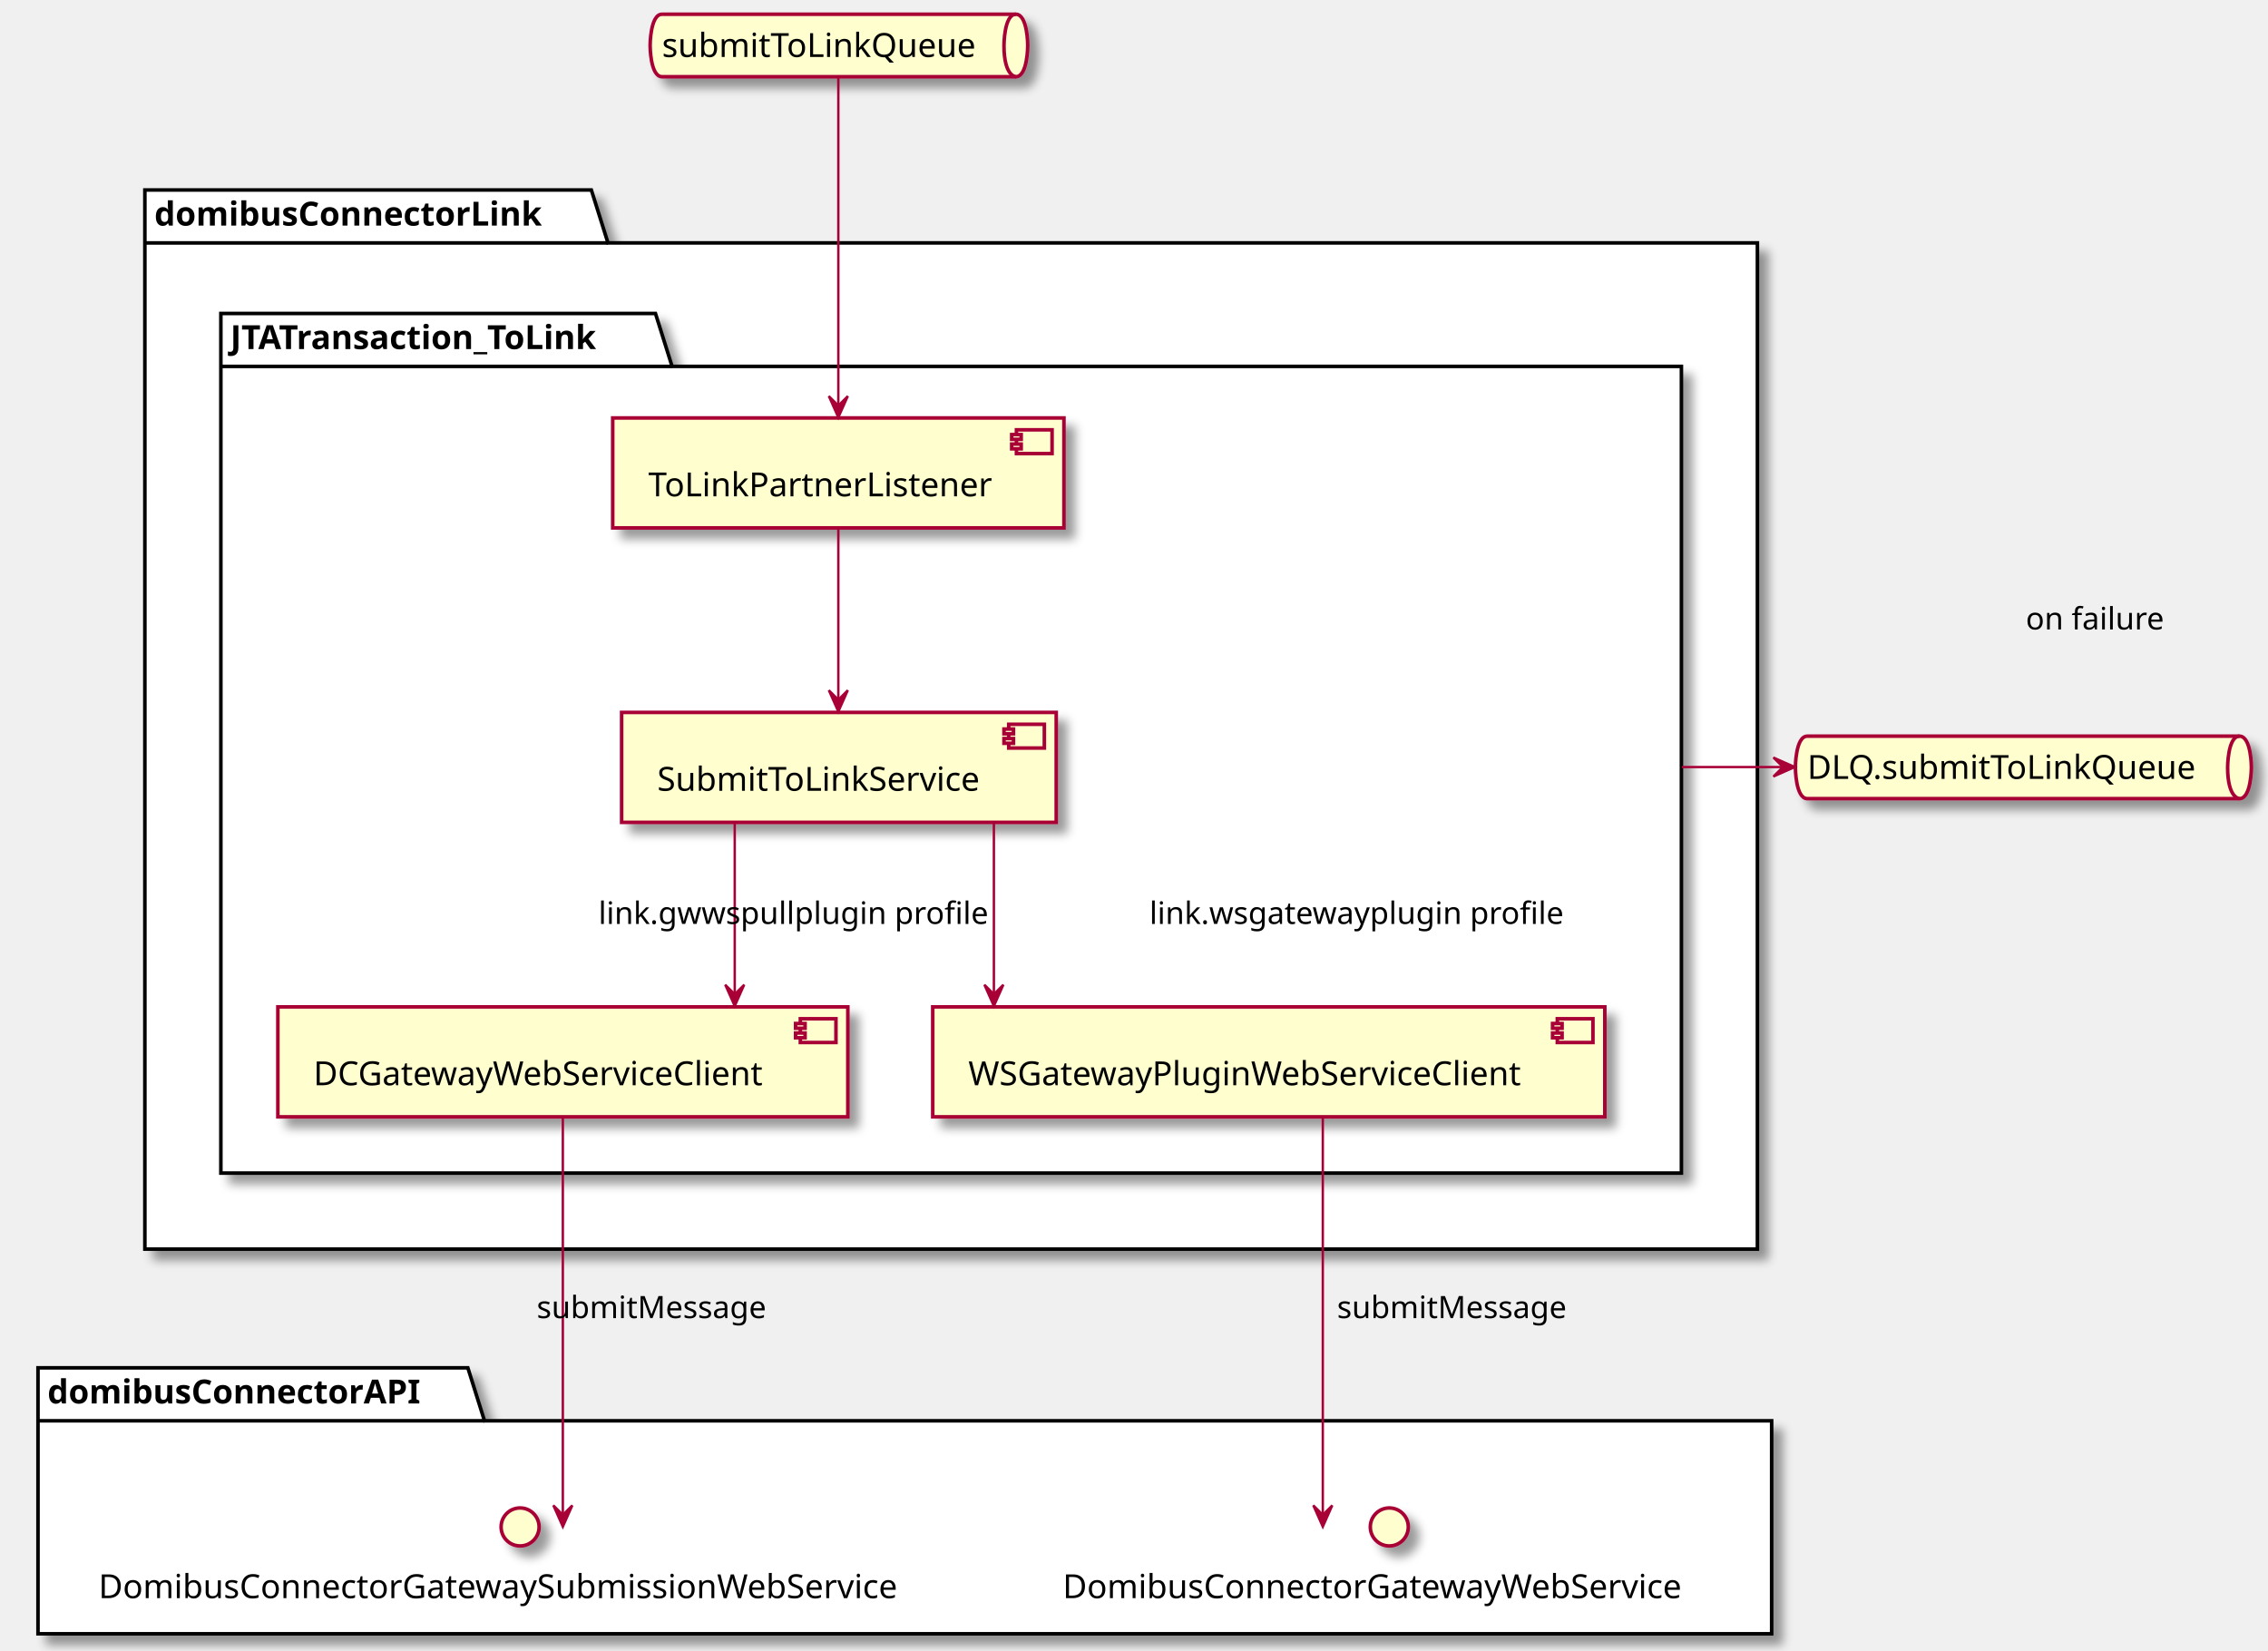
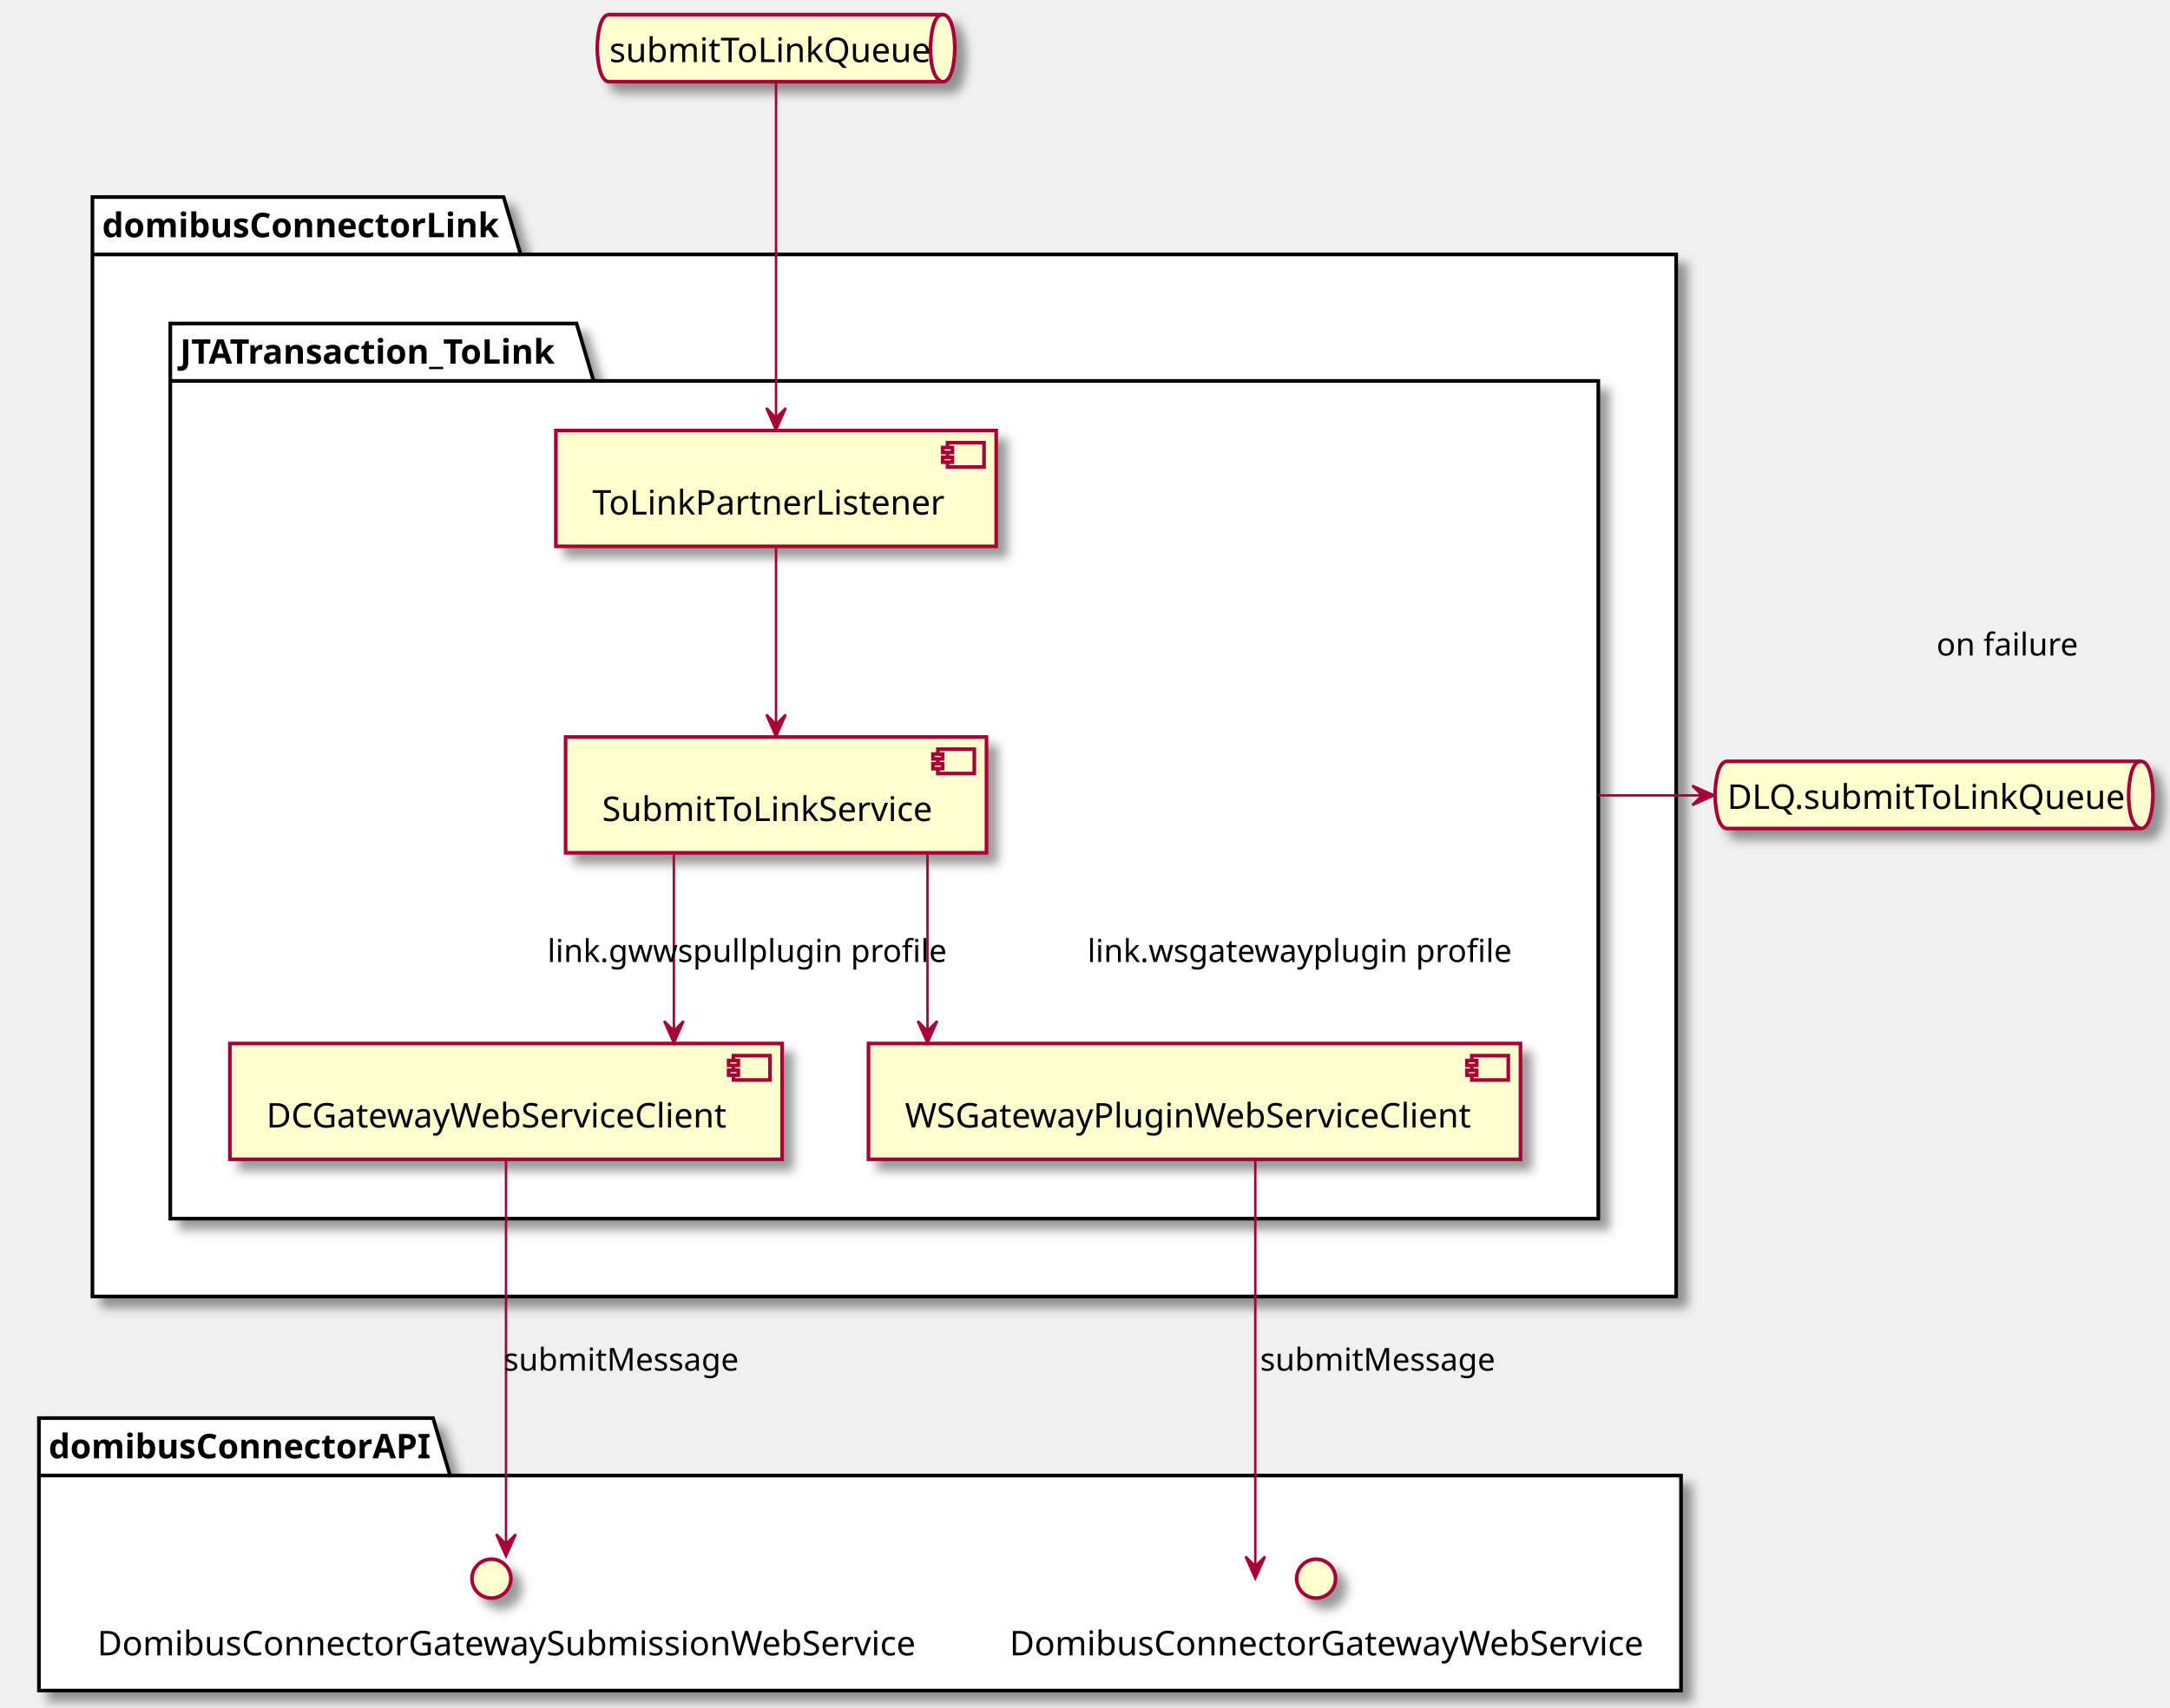
- <svg xmlns="http://www.w3.org/2000/svg" contentScriptType="application/ecmascript" contentStyleType="text/css" height="695px" preserveAspectRatio="none" style="width:955px;height:695px;background:#FFFFFF;" version="1.1" viewBox="0 0 955 695" width="955px" zoomAndPan="magnify">
+ <svg xmlns="http://www.w3.org/2000/svg" contentScriptType="application/ecmascript" contentStyleType="text/css" height="702px" preserveAspectRatio="none" style="width:892px;height:702px;background:#FFFFFF;" version="1.1" viewBox="0 0 892 702" width="892px" zoomAndPan="magnify">
  <defs>
    <filter height="300%" id="f12kzlxmuvd8tz" width="300%" x="-1" y="-1">
      <feGaussianBlur result="blurOut" stdDeviation="2.0" />
      <feColorMatrix in="blurOut" result="blurOut2" type="matrix" values="0 0 0 0 0 0 0 0 0 0 0 0 0 0 0 0 0 0 .4 0" />
      <feOffset dx="4.0" dy="4.0" in="blurOut2" result="blurOut3" />
      <feBlend in="SourceGraphic" in2="blurOut3" mode="normal" />
    </filter>
  </defs>
  <g>
-     <polygon fill="#FFFFFF" filter="url(#f12kzlxmuvd8tz)" points="16,576,197,576,204,598.297,746,598.297,746,688,16,688,16,576" style="stroke:#000000;stroke-width:1.5;" />
-     <line style="stroke:#000000;stroke-width:1.5;" x1="16" x2="204" y1="598.297" y2="598.297" />
-     <text fill="#000000" font-family="sans-serif" font-size="14" font-weight="bold" lengthAdjust="spacing" textLength="175" x="20" y="590.995">domibusConnectorAPI</text>
-     <polygon fill="#FFFFFF" filter="url(#f12kzlxmuvd8tz)" points="61,80,249,80,256,102.297,740,102.297,740,526,61,526,61,80" style="stroke:#000000;stroke-width:1.5;" />
-     <line style="stroke:#000000;stroke-width:1.5;" x1="61" x2="256" y1="102.297" y2="102.297" />
-     <text fill="#000000" font-family="sans-serif" font-size="14" font-weight="bold" lengthAdjust="spacing" textLength="182" x="65" y="94.995">domibusConnectorLink</text>
-     <polygon fill="#FFFFFF" filter="url(#f12kzlxmuvd8tz)" points="93,132,276,132,283,154.297,708,154.297,708,494,93,494,93,132" style="stroke:#000000;stroke-width:1.5;" />
-     <line style="stroke:#000000;stroke-width:1.5;" x1="93" x2="283" y1="154.297" y2="154.297" />
-     <text fill="#000000" font-family="sans-serif" font-size="14" font-weight="bold" lengthAdjust="spacing" textLength="177" x="97" y="146.995">JTATransaction_ToLink</text>
-     <ellipse cx="219" cy="643" fill="#FEFECE" filter="url(#f12kzlxmuvd8tz)" rx="8" ry="8" style="stroke:#A80036;stroke-width:1.5;" />
-     <text fill="#000000" font-family="sans-serif" font-size="14" lengthAdjust="spacing" textLength="355" x="41.5" y="672.995">DomibusConnectorGatewaySubmissionWebService</text>
-     <ellipse cx="585" cy="643" fill="#FEFECE" filter="url(#f12kzlxmuvd8tz)" rx="8" ry="8" style="stroke:#A80036;stroke-width:1.5;" />
-     <text fill="#000000" font-family="sans-serif" font-size="14" lengthAdjust="spacing" textLength="275" x="447.5" y="672.995">DomibusConnectorGatewayWebService</text>
-     <rect fill="#FEFECE" filter="url(#f12kzlxmuvd8tz)" height="46.297" style="stroke:#A80036;stroke-width:1.5;" width="190" x="258" y="176" />
-     <rect fill="#FEFECE" height="10" style="stroke:#A80036;stroke-width:1.5;" width="15" x="428" y="181" />
-     <rect fill="#FEFECE" height="2" style="stroke:#A80036;stroke-width:1.5;" width="4" x="426" y="183" />
-     <rect fill="#FEFECE" height="2" style="stroke:#A80036;stroke-width:1.5;" width="4" x="426" y="187" />
-     <text fill="#000000" font-family="sans-serif" font-size="14" lengthAdjust="spacing" textLength="150" x="273" y="208.995">ToLinkPartnerListener</text>
-     <rect fill="#FEFECE" filter="url(#f12kzlxmuvd8tz)" height="46.297" style="stroke:#A80036;stroke-width:1.5;" width="183" x="261.75" y="300" />
-     <rect fill="#FEFECE" height="10" style="stroke:#A80036;stroke-width:1.5;" width="15" x="424.75" y="305" />
-     <rect fill="#FEFECE" height="2" style="stroke:#A80036;stroke-width:1.5;" width="4" x="422.75" y="307" />
-     <rect fill="#FEFECE" height="2" style="stroke:#A80036;stroke-width:1.5;" width="4" x="422.75" y="311" />
-     <text fill="#000000" font-family="sans-serif" font-size="14" lengthAdjust="spacing" textLength="143" x="276.75" y="332.995">SubmitToLinkService</text>
-     <rect fill="#FEFECE" filter="url(#f12kzlxmuvd8tz)" height="46.297" style="stroke:#A80036;stroke-width:1.5;" width="240" x="117" y="424" />
-     <rect fill="#FEFECE" height="10" style="stroke:#A80036;stroke-width:1.5;" width="15" x="337" y="429" />
-     <rect fill="#FEFECE" height="2" style="stroke:#A80036;stroke-width:1.5;" width="4" x="335" y="431" />
-     <rect fill="#FEFECE" height="2" style="stroke:#A80036;stroke-width:1.5;" width="4" x="335" y="435" />
-     <text fill="#000000" font-family="sans-serif" font-size="14" lengthAdjust="spacing" textLength="200" x="132" y="456.995">DCGatewayWebServiceClient</text>
-     <rect fill="#FEFECE" filter="url(#f12kzlxmuvd8tz)" height="46.297" style="stroke:#A80036;stroke-width:1.5;" width="283" x="392.75" y="424" />
-     <rect fill="#FEFECE" height="10" style="stroke:#A80036;stroke-width:1.5;" width="15" x="655.75" y="429" />
-     <rect fill="#FEFECE" height="2" style="stroke:#A80036;stroke-width:1.5;" width="4" x="653.75" y="431" />
-     <rect fill="#FEFECE" height="2" style="stroke:#A80036;stroke-width:1.5;" width="4" x="653.75" y="435" />
-     <text fill="#000000" font-family="sans-serif" font-size="14" lengthAdjust="spacing" textLength="243" x="407.75" y="456.995">WSGatewayPluginWebServiceClient</text>
-     <path d="M278.75,6 L427.75,6 C432.75,6 432.75,19.148 432.75,19.148 C432.75,19.148 432.75,32.297 427.75,32.297 L278.75,32.297 C273.75,32.297 273.75,19.148 273.75,19.148 C273.75,19.148 273.75,6 278.75,6 " fill="#FEFECE" filter="url(#f12kzlxmuvd8tz)" style="stroke:#A80036;stroke-width:1.5;" />
-     <path d="M427.75,6 C422.75,6 422.75,19.148 422.75,19.148 C422.75,32.297 427.75,32.297 427.75,32.297 " fill="none" style="stroke:#A80036;stroke-width:1.5;" />
-     <text fill="#000000" font-family="sans-serif" font-size="14" lengthAdjust="spacing" textLength="139" x="278.75" y="23.995">submitToLinkQueue</text>
-     <path d="M761,310 L943,310 C948,310 948,323.148 948,323.148 C948,323.148 948,336.297 943,336.297 L761,336.297 C756,336.297 756,323.148 756,323.148 C756,323.148 756,310 761,310 " fill="#FEFECE" filter="url(#f12kzlxmuvd8tz)" style="stroke:#A80036;stroke-width:1.5;" />
-     <path d="M943,310 C938,310 938,323.148 938,323.148 C938,336.297 943,336.297 943,336.297 " fill="none" style="stroke:#A80036;stroke-width:1.5;" />
-     <text fill="#000000" font-family="sans-serif" font-size="14" lengthAdjust="spacing" textLength="172" x="761" y="327.995">DLQ.submitToLinkQueue</text>
-     <path d="M708.152,323 C708.227,323 708.302,323 708.378,323 C708.53,323 708.683,323 708.837,323 C709.147,323 709.462,323 709.782,323 C710.423,323 711.086,323 711.767,323 C713.13,323 714.567,323 716.053,323 C719.026,323 722.197,323 725.368,323 C738.052,323 750.736,323 750.736,323 " fill="none" id="JTATransaction_ToLink-to-DLQ.submitToLinkQueue" style="stroke:#A80036;stroke-width:1.0;" />
-     <polygon fill="#A80036" points="755.736,323,746.736,319,750.736,323,746.736,327,755.736,323" style="stroke:#A80036;stroke-width:1.0;" />
-     <text fill="#000000" font-family="sans-serif" font-size="13" lengthAdjust="spacing" textLength="59" x="853" y="265.067">on failure</text>
-     <path d="M353,32.236 C353,32.236 353,170.804 353,170.804 " fill="none" id="submitToLinkQueue-to-ToLinkPartnerListener" style="stroke:#A80036;stroke-width:1.0;" />
-     <polygon fill="#A80036" points="353,175.804,357,166.804,353,170.804,349,166.804,353,175.804" style="stroke:#A80036;stroke-width:1.0;" />
-     <path d="M353,222.033 C353,222.033 353,294.67 353,294.67 " fill="none" id="ToLinkPartnerListener-to-SubmitToLinkService" style="stroke:#A80036;stroke-width:1.0;" />
-     <polygon fill="#A80036" points="353,299.67,357,290.67,353,294.67,349,290.67,353,299.67" style="stroke:#A80036;stroke-width:1.0;" />
-     <path d="M309.375,346.033 C309.375,346.033 309.375,418.67 309.375,418.67 " fill="none" id="SubmitToLinkService-to-DCGatewayWebServiceClient" style="stroke:#A80036;stroke-width:1.0;" />
-     <polygon fill="#A80036" points="309.375,423.67,313.375,414.67,309.375,418.67,305.375,414.67,309.375,423.67" style="stroke:#A80036;stroke-width:1.0;" />
-     <text fill="#000000" font-family="sans-serif" font-size="13" lengthAdjust="spacing" textLength="161" x="252" y="389.067">link.gwwspullplugin profile</text>
-     <path d="M418.5,346.033 C418.5,346.033 418.5,418.67 418.5,418.67 " fill="none" id="SubmitToLinkService-to-WSGatewayPluginWebServiceClient" style="stroke:#A80036;stroke-width:1.0;" />
-     <polygon fill="#A80036" points="418.5,423.67,422.5,414.67,418.5,418.67,414.5,414.67,418.5,423.67" style="stroke:#A80036;stroke-width:1.0;" />
-     <text fill="#000000" font-family="sans-serif" font-size="13" lengthAdjust="spacing" textLength="175" x="484" y="389.067">link.wsgatewayplugin profile</text>
-     <path d="M237,470.253 C237,470.253 237,637.912 237,637.912 " fill="none" id="DCGatewayWebServiceClient-to-DomibusConnectorGatewaySubmissionWebService" style="stroke:#A80036;stroke-width:1.0;" />
-     <polygon fill="#A80036" points="237,642.912,241,633.912,237,637.912,233,633.912,237,642.912" style="stroke:#A80036;stroke-width:1.0;" />
-     <text fill="#000000" font-family="sans-serif" font-size="13" lengthAdjust="spacing" textLength="101" x="226" y="555.067">submitMessage</text>
-     <path d="M557,470.253 C557,470.253 557,637.912 557,637.912 " fill="none" id="WSGatewayPluginWebServiceClient-to-DomibusConnectorGatewayWebService" style="stroke:#A80036;stroke-width:1.0;" />
-     <polygon fill="#A80036" points="557,642.912,561,633.912,557,637.912,553,633.912,557,642.912" style="stroke:#A80036;stroke-width:1.0;" />
-     <text fill="#000000" font-family="sans-serif" font-size="13" lengthAdjust="spacing" textLength="101" x="563" y="555.067">submitMessage</text>
+     <polygon fill="#FFFFFF" filter="url(#f12kzlxmuvd8tz)" points="16,583,178,583,185,606.609,691,606.609,691,695,16,695,16,583" style="stroke:#000000;stroke-width:1.5;" />
+     <line style="stroke:#000000;stroke-width:1.5;" x1="16" x2="185" y1="606.609" y2="606.609" />
+     <text fill="#000000" font-family="sans-serif" font-size="14" font-weight="bold" lengthAdjust="spacing" textLength="156" x="20" y="599.533">domibusConnectorAPI</text>
+     <polygon fill="#FFFFFF" filter="url(#f12kzlxmuvd8tz)" points="38,81,207,81,214,104.609,689,104.609,689,533,38,533,38,81" style="stroke:#000000;stroke-width:1.5;" />
+     <line style="stroke:#000000;stroke-width:1.5;" x1="38" x2="214" y1="104.609" y2="104.609" />
+     <text fill="#000000" font-family="sans-serif" font-size="14" font-weight="bold" lengthAdjust="spacing" textLength="163" x="42" y="97.533">domibusConnectorLink</text>
+     <polygon fill="#FFFFFF" filter="url(#f12kzlxmuvd8tz)" points="70,133,237,133,244,156.609,657,156.609,657,501,70,501,70,133" style="stroke:#000000;stroke-width:1.5;" />
+     <line style="stroke:#000000;stroke-width:1.5;" x1="70" x2="244" y1="156.609" y2="156.609" />
+     <text fill="#000000" font-family="sans-serif" font-size="14" font-weight="bold" lengthAdjust="spacing" textLength="161" x="74" y="149.533">JTATransaction_ToLink</text>
+     <ellipse cx="202" cy="649" fill="#FEFECE" filter="url(#f12kzlxmuvd8tz)" rx="8" ry="8" style="stroke:#A80036;stroke-width:1.5;" />
+     <text fill="#000000" font-family="sans-serif" font-size="14" lengthAdjust="spacing" textLength="324" x="40" y="680.533">DomibusConnectorGatewaySubmissionWebService</text>
+     <ellipse cx="541" cy="649" fill="#FEFECE" filter="url(#f12kzlxmuvd8tz)" rx="8" ry="8" style="stroke:#A80036;stroke-width:1.5;" />
+     <text fill="#000000" font-family="sans-serif" font-size="14" lengthAdjust="spacing" textLength="252" x="415" y="680.533">DomibusConnectorGatewayWebService</text>
+     <rect fill="#FEFECE" filter="url(#f12kzlxmuvd8tz)" height="47.609" style="stroke:#A80036;stroke-width:1.5;" width="181" x="228.5" y="177" />
+     <rect fill="#FEFECE" height="10" style="stroke:#A80036;stroke-width:1.5;" width="15" x="389.5" y="182" />
+     <rect fill="#FEFECE" height="2" style="stroke:#A80036;stroke-width:1.5;" width="4" x="387.5" y="184" />
+     <rect fill="#FEFECE" height="2" style="stroke:#A80036;stroke-width:1.5;" width="4" x="387.5" y="188" />
+     <text fill="#000000" font-family="sans-serif" font-size="14" lengthAdjust="spacing" textLength="141" x="243.5" y="211.533">ToLinkPartnerListener</text>
+     <rect fill="#FEFECE" filter="url(#f12kzlxmuvd8tz)" height="47.609" style="stroke:#A80036;stroke-width:1.5;" width="173" x="232.5" y="303" />
+     <rect fill="#FEFECE" height="10" style="stroke:#A80036;stroke-width:1.5;" width="15" x="385.5" y="308" />
+     <rect fill="#FEFECE" height="2" style="stroke:#A80036;stroke-width:1.5;" width="4" x="383.5" y="310" />
+     <rect fill="#FEFECE" height="2" style="stroke:#A80036;stroke-width:1.5;" width="4" x="383.5" y="314" />
+     <text fill="#000000" font-family="sans-serif" font-size="14" lengthAdjust="spacing" textLength="133" x="247.5" y="337.533">SubmitToLinkService</text>
+     <rect fill="#FEFECE" filter="url(#f12kzlxmuvd8tz)" height="47.609" style="stroke:#A80036;stroke-width:1.5;" width="227" x="94.5" y="429" />
+     <rect fill="#FEFECE" height="10" style="stroke:#A80036;stroke-width:1.5;" width="15" x="301.5" y="434" />
+     <rect fill="#FEFECE" height="2" style="stroke:#A80036;stroke-width:1.5;" width="4" x="299.5" y="436" />
+     <rect fill="#FEFECE" height="2" style="stroke:#A80036;stroke-width:1.5;" width="4" x="299.5" y="440" />
+     <text fill="#000000" font-family="sans-serif" font-size="14" lengthAdjust="spacing" textLength="187" x="109.5" y="463.533">DCGatewayWebServiceClient</text>
+     <rect fill="#FEFECE" filter="url(#f12kzlxmuvd8tz)" height="47.609" style="stroke:#A80036;stroke-width:1.5;" width="268" x="357" y="429" />
+     <rect fill="#FEFECE" height="10" style="stroke:#A80036;stroke-width:1.5;" width="15" x="605" y="434" />
+     <rect fill="#FEFECE" height="2" style="stroke:#A80036;stroke-width:1.5;" width="4" x="603" y="436" />
+     <rect fill="#FEFECE" height="2" style="stroke:#A80036;stroke-width:1.5;" width="4" x="603" y="440" />
+     <text fill="#000000" font-family="sans-serif" font-size="14" lengthAdjust="spacing" textLength="228" x="372" y="463.533">WSGatewayPluginWebServiceClient</text>
+     <path d="M250.5,6 L387.5,6 C392.5,6 392.5,19.805 392.5,19.805 C392.5,19.805 392.5,33.609 387.5,33.609 L250.5,33.609 C245.5,33.609 245.5,19.805 245.5,19.805 C245.5,19.805 245.5,6 250.5,6 " fill="#FEFECE" filter="url(#f12kzlxmuvd8tz)" style="stroke:#A80036;stroke-width:1.5;" />
+     <path d="M387.5,6 C382.5,6 382.5,19.805 382.5,19.805 C382.5,33.609 387.5,33.609 387.5,33.609 " fill="none" style="stroke:#A80036;stroke-width:1.5;" />
+     <text fill="#000000" font-family="sans-serif" font-size="14" lengthAdjust="spacing" textLength="127" x="250.5" y="25.533">submitToLinkQueue</text>
+     <path d="M710,313 L880,313 C885,313 885,326.805 885,326.805 C885,326.805 885,340.609 880,340.609 L710,340.609 C705,340.609 705,326.805 705,326.805 C705,326.805 705,313 710,313 " fill="#FEFECE" filter="url(#f12kzlxmuvd8tz)" style="stroke:#A80036;stroke-width:1.5;" />
+     <path d="M880,313 C875,313 875,326.805 875,326.805 C875,340.609 880,340.609 880,340.609 " fill="none" style="stroke:#A80036;stroke-width:1.5;" />
+     <text fill="#000000" font-family="sans-serif" font-size="14" lengthAdjust="spacing" textLength="160" x="710" y="332.533">DLQ.submitToLinkQueue</text>
+     <path d="M657.131,327 C657.206,327 657.282,327 657.357,327 C657.509,327 657.661,327 657.816,327 C658.124,327 658.438,327 658.758,327 C659.398,327 660.059,327 660.738,327 C662.097,327 663.531,327 665.013,327 C667.979,327 671.142,327 674.305,327 C686.957,327 699.61,327 699.61,327 " fill="none" id="JTATransaction_ToLink-to-DLQ.submitToLinkQueue" style="stroke:#A80036;stroke-width:1.0;" />
+     <polygon fill="#A80036" points="704.61,327,695.61,323,699.61,327,695.61,331,704.61,327" style="stroke:#A80036;stroke-width:1.0;" />
+     <text fill="#000000" font-family="sans-serif" font-size="13" lengthAdjust="spacing" textLength="52" x="796" y="269.495">on failure</text>
+     <path d="M319,34.2 C319,34.2 319,171.74 319,171.74 " fill="none" id="submitToLinkQueue-to-ToLinkPartnerListener" style="stroke:#A80036;stroke-width:1.0;" />
+     <polygon fill="#A80036" points="319,176.74,323,167.74,319,171.74,315,167.74,319,176.74" style="stroke:#A80036;stroke-width:1.0;" />
+     <path d="M319,225.29 C319,225.29 319,297.78 319,297.78 " fill="none" id="ToLinkPartnerListener-to-SubmitToLinkService" style="stroke:#A80036;stroke-width:1.0;" />
+     <polygon fill="#A80036" points="319,302.78,323,293.78,319,297.78,315,293.78,319,302.78" style="stroke:#A80036;stroke-width:1.0;" />
+     <path d="M277,351.29 C277,351.29 277,423.78 277,423.78 " fill="none" id="SubmitToLinkService-to-DCGatewayWebServiceClient" style="stroke:#A80036;stroke-width:1.0;" />
+     <polygon fill="#A80036" points="277,428.78,281,419.78,277,423.78,273,419.78,277,428.78" style="stroke:#A80036;stroke-width:1.0;" />
+     <text fill="#000000" font-family="sans-serif" font-size="13" lengthAdjust="spacing" textLength="148" x="225" y="395.495">link.gwwspullplugin profile</text>
+     <path d="M381.25,351.29 C381.25,351.29 381.25,423.78 381.25,423.78 " fill="none" id="SubmitToLinkService-to-WSGatewayPluginWebServiceClient" style="stroke:#A80036;stroke-width:1.0;" />
+     <polygon fill="#A80036" points="381.25,428.78,385.25,419.78,381.25,423.78,377.25,419.78,381.25,428.78" style="stroke:#A80036;stroke-width:1.0;" />
+     <text fill="#000000" font-family="sans-serif" font-size="13" lengthAdjust="spacing" textLength="160" x="447" y="395.495">link.wsgatewayplugin profile</text>
+     <path d="M208,477.03 C208,477.03 208,634.76 208,634.76 " fill="none" id="DCGatewayWebServiceClient-to-DomibusConnectorGatewaySubmissionWebService" style="stroke:#A80036;stroke-width:1.0;" />
+     <polygon fill="#A80036" points="208,639.76,212,630.76,208,634.76,204,630.76,208,639.76" style="stroke:#A80036;stroke-width:1.0;" />
+     <text fill="#000000" font-family="sans-serif" font-size="13" lengthAdjust="spacing" textLength="92" x="207" y="563.495">submitMessage</text>
+     <path d="M516,477.03 C516,477.03 516,643.91 516,643.91 " fill="none" id="WSGatewayPluginWebServiceClient-to-DomibusConnectorGatewayWebService" style="stroke:#A80036;stroke-width:1.0;" />
+     <polygon fill="#A80036" points="516,648.91,520,639.91,516,643.91,512,639.91,516,648.91" style="stroke:#A80036;stroke-width:1.0;" />
+     <text fill="#000000" font-family="sans-serif" font-size="13" lengthAdjust="spacing" textLength="92" x="518" y="563.495">submitMessage</text>
  </g>
</svg>
